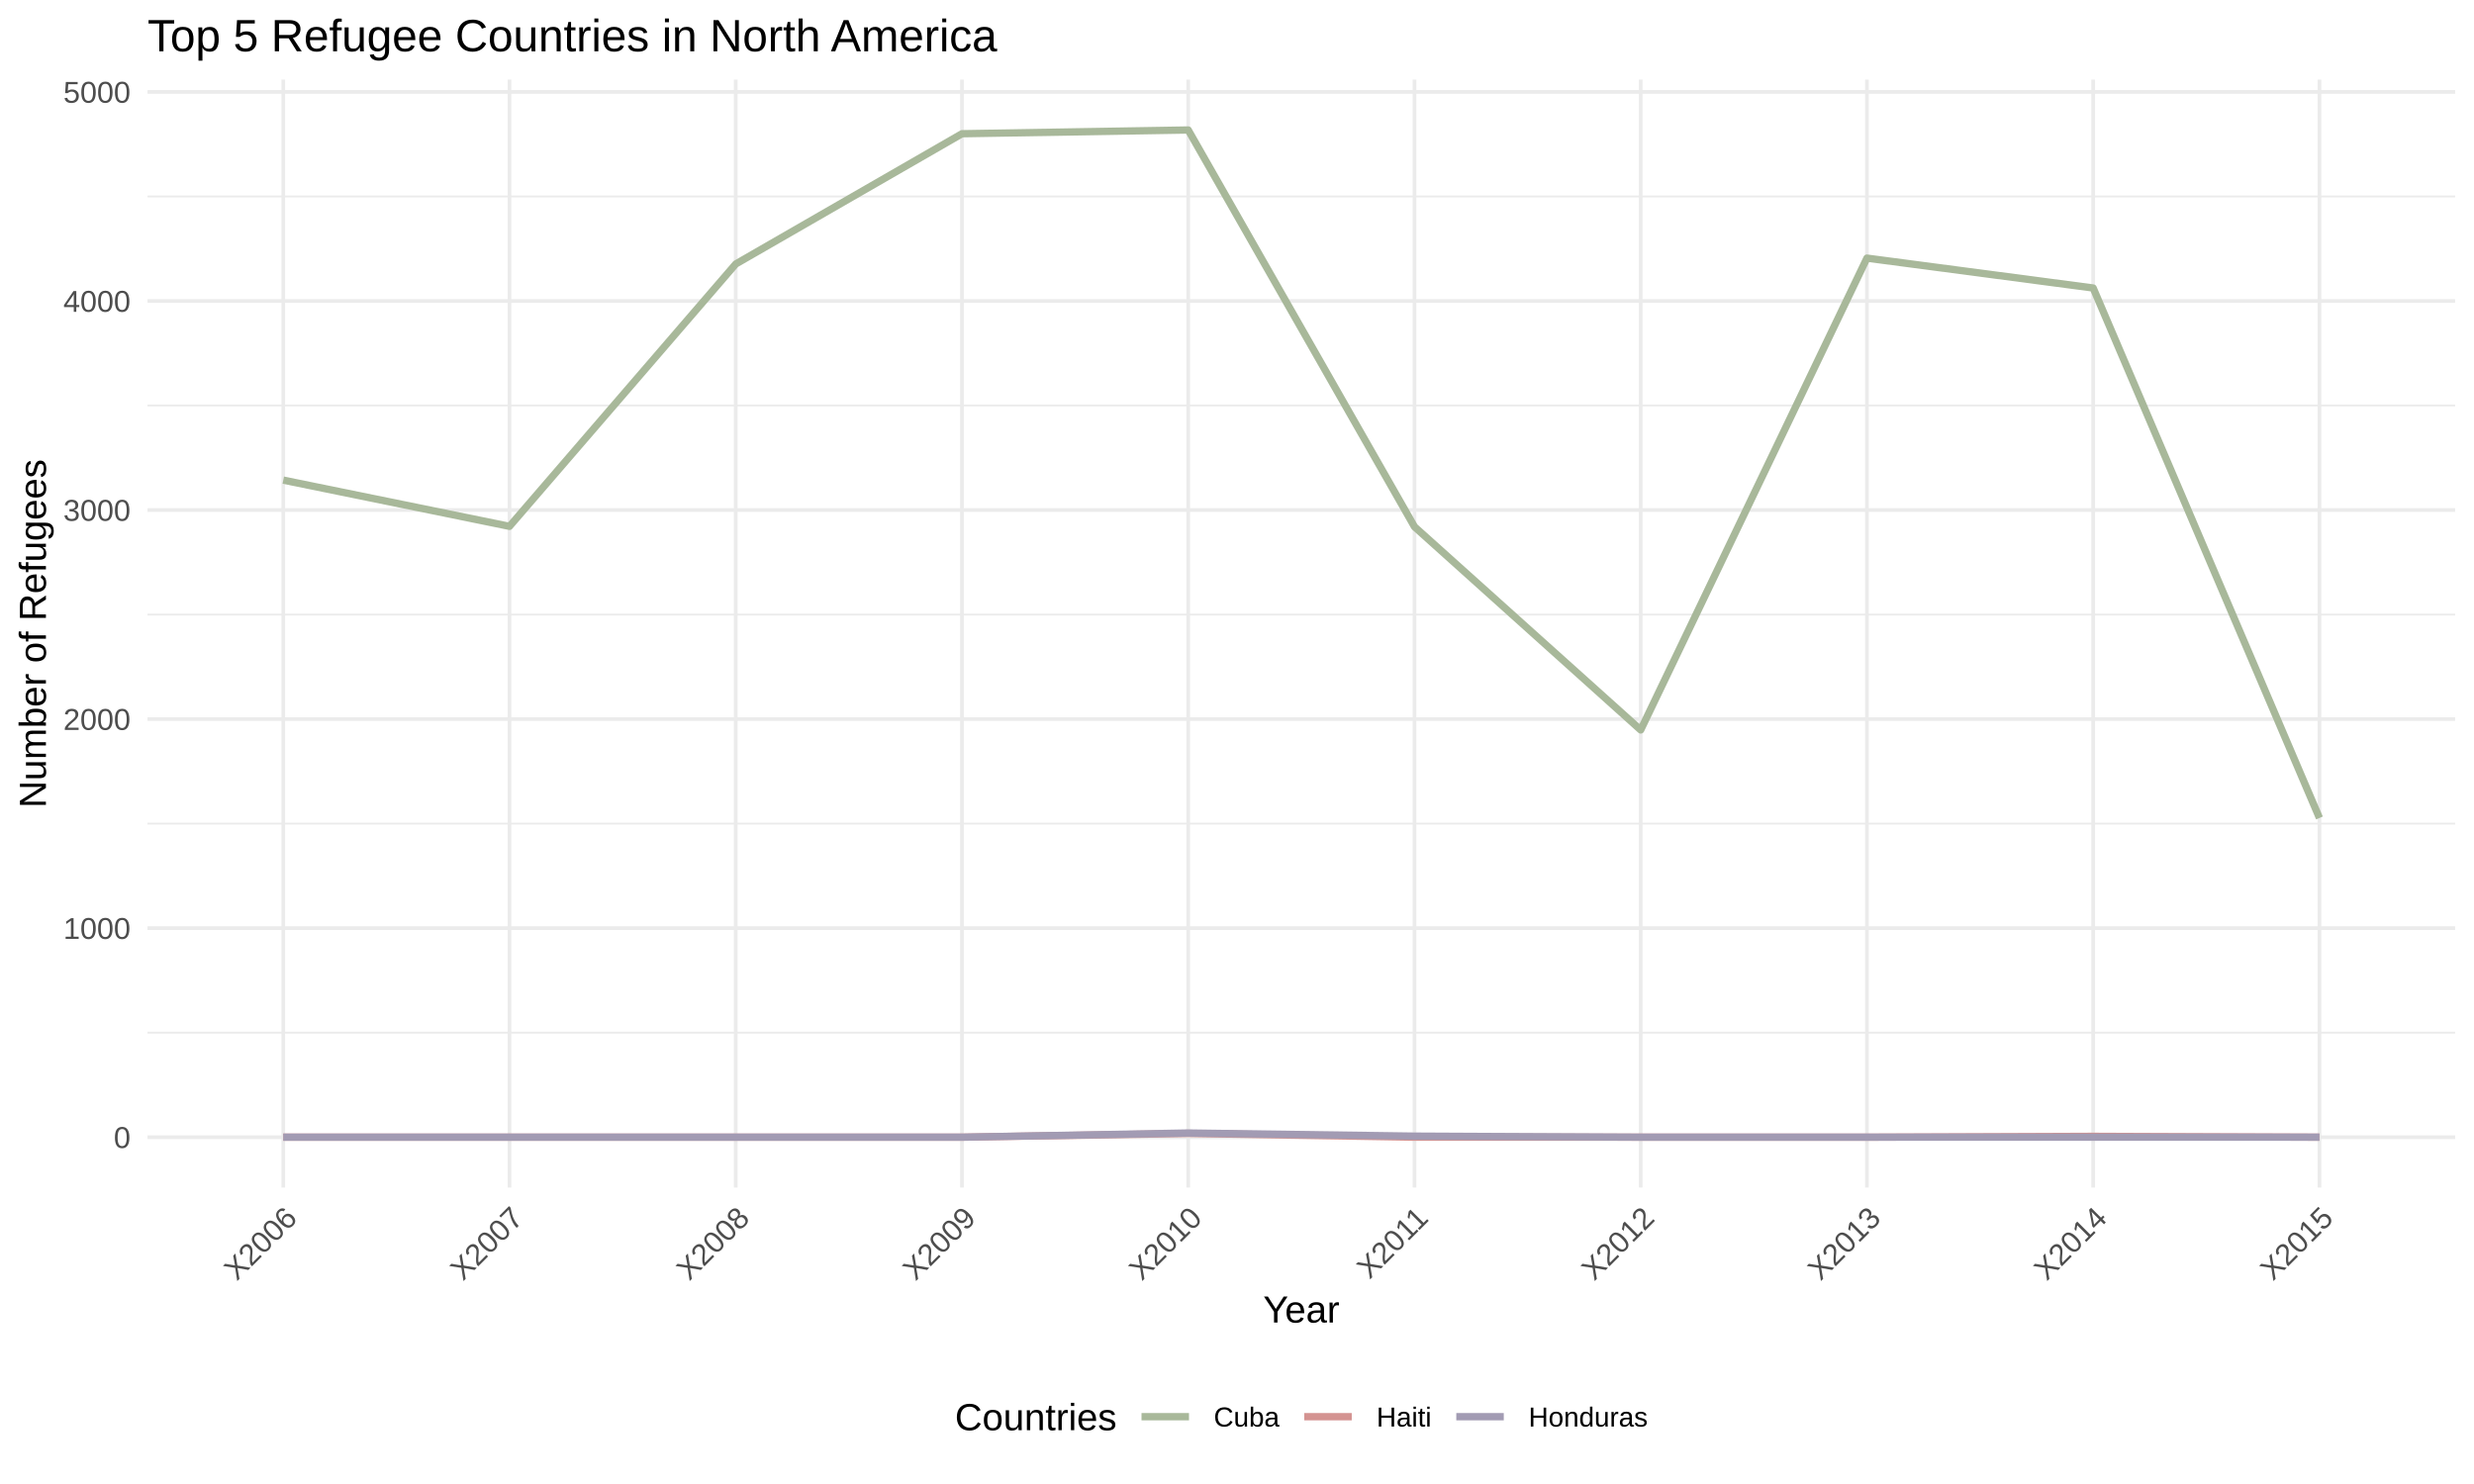
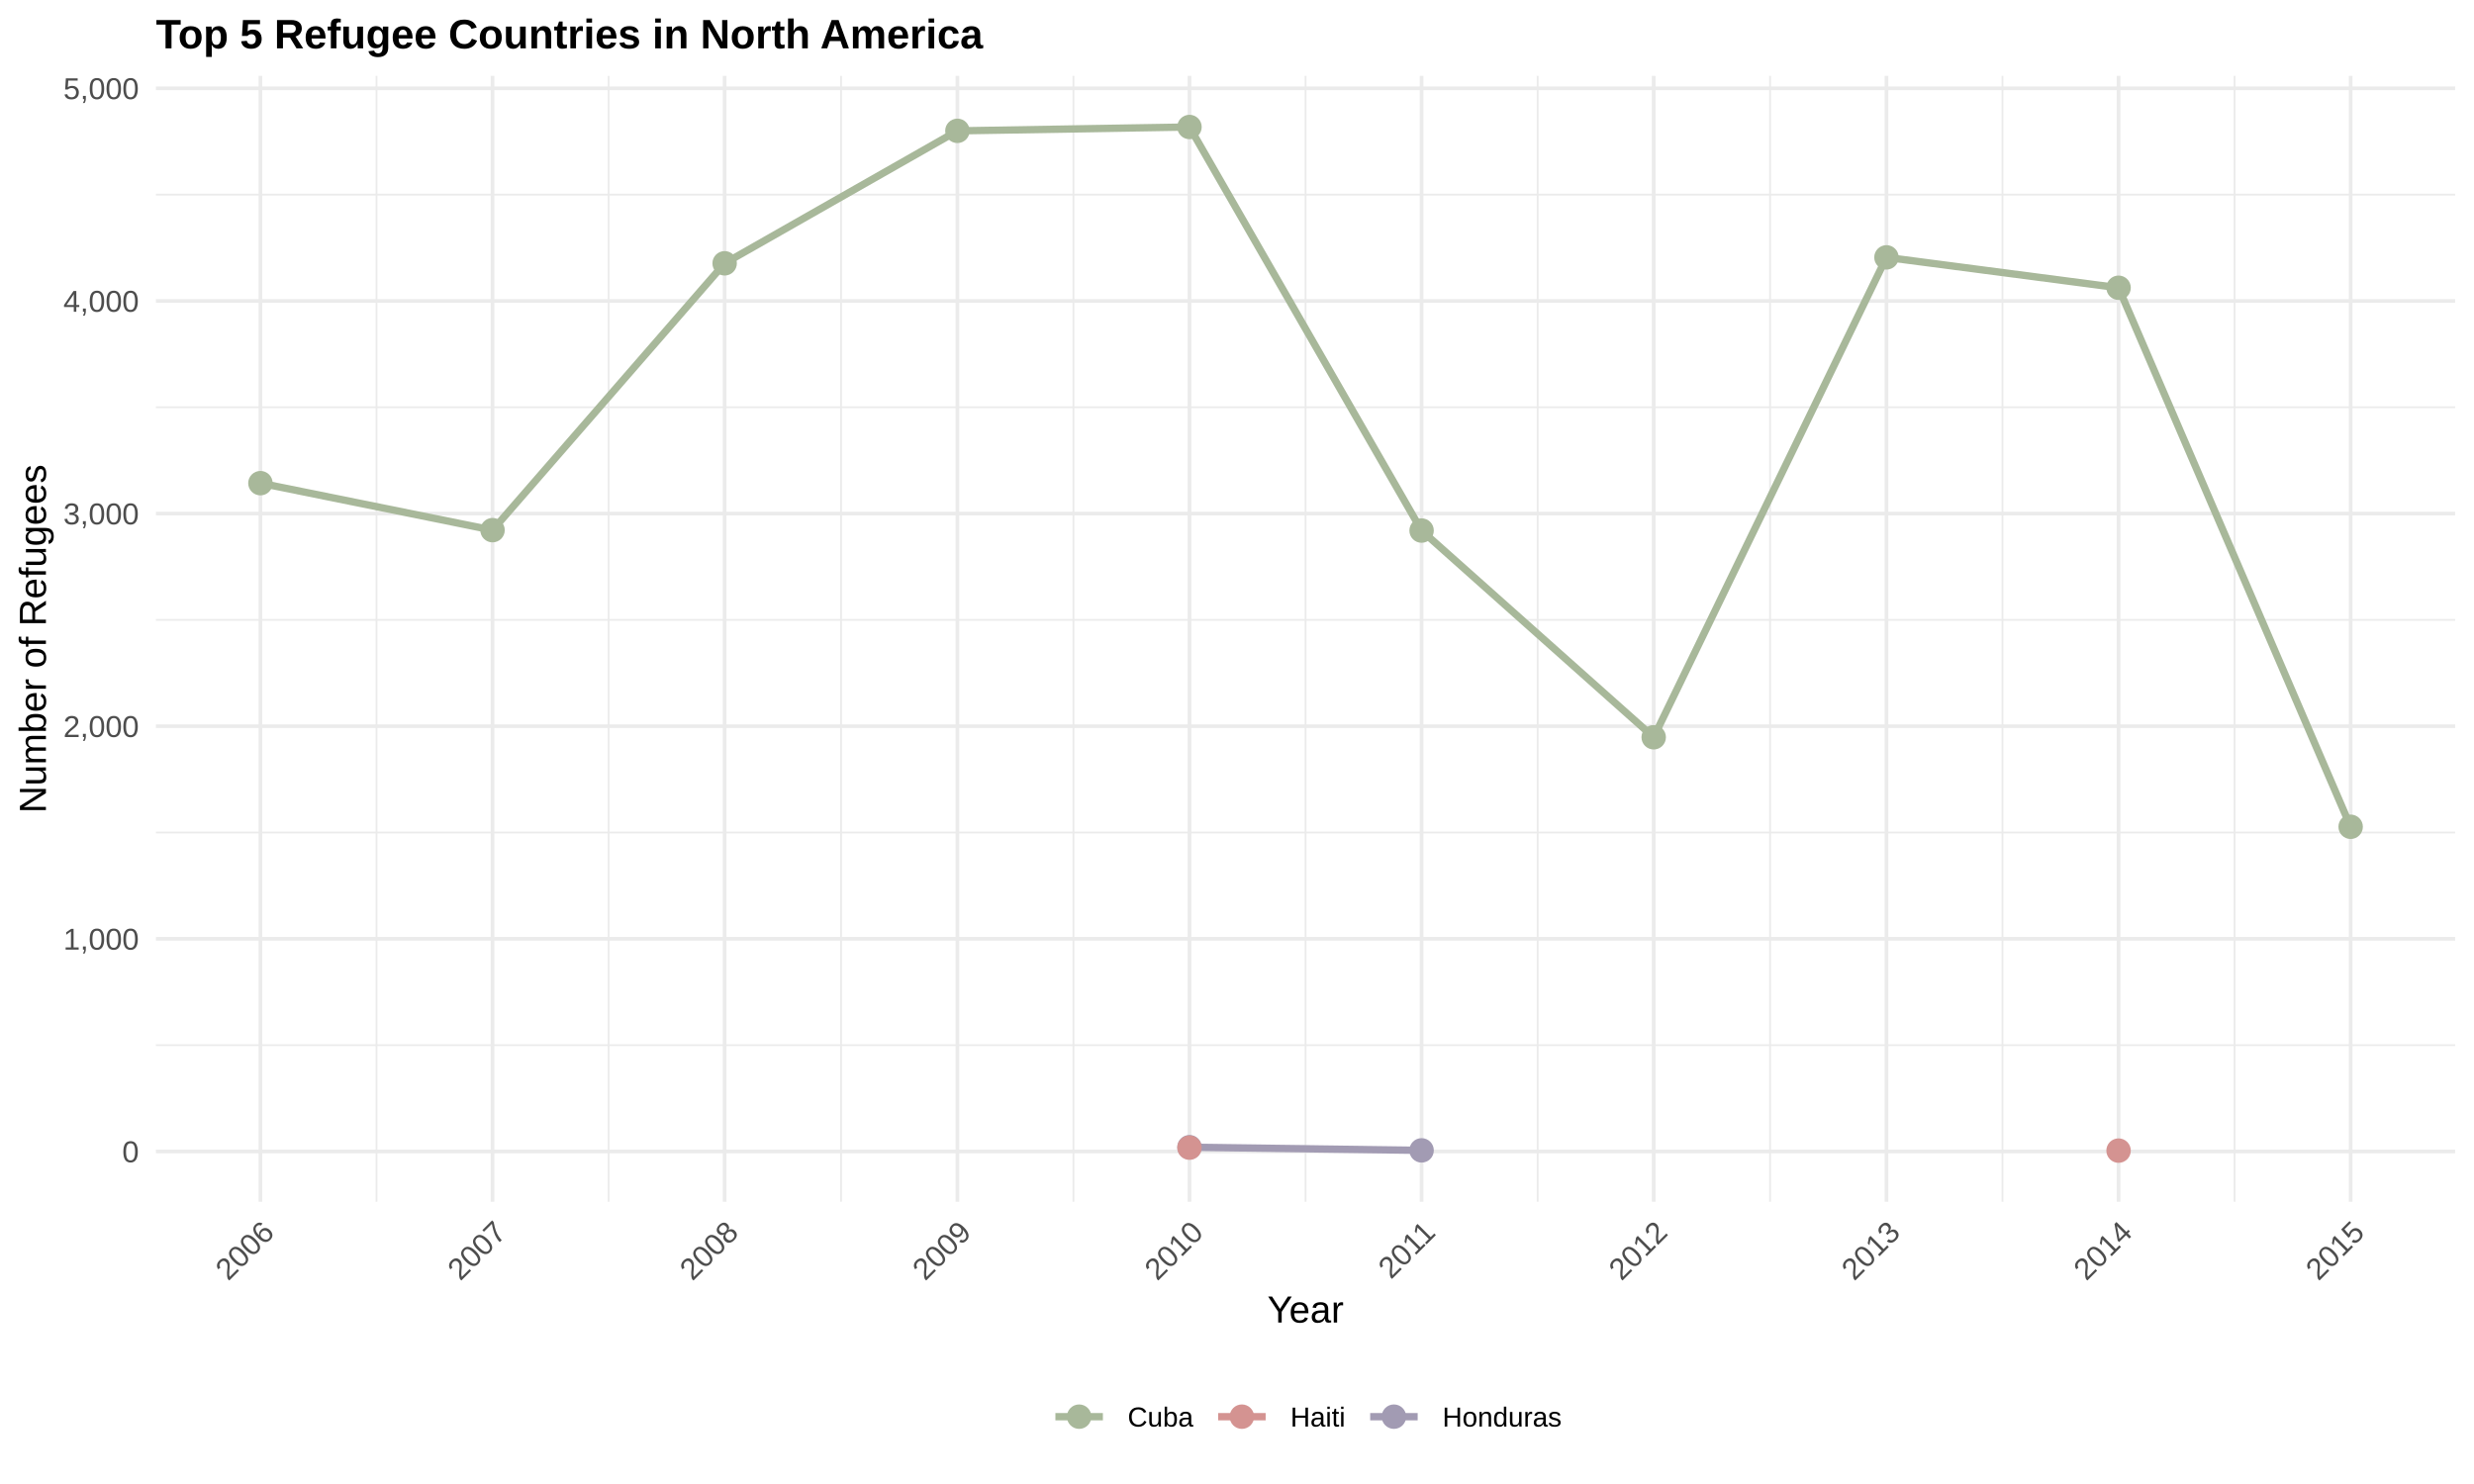
<svg xmlns="http://www.w3.org/2000/svg" class="svglite" width="720.00pt" height="432.00pt" viewBox="0 0 720.00 432.00">
  <defs>
    <style type="text/css">
    .svglite line, .svglite polyline, .svglite polygon, .svglite path, .svglite rect, .svglite circle {
      fill: none;
      stroke: #000000;
      stroke-linecap: round;
      stroke-linejoin: round;
      stroke-miterlimit: 10.00;
    }
    .svglite text {
      white-space: pre;
    }
  </style>
  </defs>
  <rect width="100%" height="100%" style="stroke: none; fill: none;" />
  <defs>
    <clipPath id="cpMC4wMHw3MjAuMDB8MC4wMHw0MzIuMDA=">
      <rect x="0.00" y="0.00" width="720.00" height="432.00" />
    </clipPath>
  </defs>
  <g clip-path="url(#cpMC4wMHw3MjAuMDB8MC4wMHw0MzIuMDA=)">
</g>
  <defs>
-     <clipPath id="cpNDIuOTN8NzE0LjUyfDIzLjE4fDM0NS43MA==">
-       <rect x="42.93" y="23.18" width="671.59" height="322.52" />
+     <clipPath id="cpNDUuMzh8NzE0LjUyfDIyLjA4fDM0OS44NQ==">
+       <rect x="45.38" y="22.08" width="669.14" height="327.77" />
    </clipPath>
  </defs>
-   <g clip-path="url(#cpNDIuOTN8NzE0LjUyfDIzLjE4fDM0NS43MA==)">
-     <polyline points="42.93,300.61 714.52,300.61 " style="stroke-width: 0.53; stroke: #EBEBEB; stroke-linecap: butt;" />
-     <polyline points="42.93,239.75 714.52,239.75 " style="stroke-width: 0.53; stroke: #EBEBEB; stroke-linecap: butt;" />
-     <polyline points="42.93,178.90 714.52,178.90 " style="stroke-width: 0.53; stroke: #EBEBEB; stroke-linecap: butt;" />
-     <polyline points="42.93,118.04 714.52,118.04 " style="stroke-width: 0.53; stroke: #EBEBEB; stroke-linecap: butt;" />
-     <polyline points="42.93,57.19 714.52,57.19 " style="stroke-width: 0.53; stroke: #EBEBEB; stroke-linecap: butt;" />
-     <polyline points="42.93,331.04 714.52,331.04 " style="stroke-width: 1.07; stroke: #EBEBEB; stroke-linecap: butt;" />
-     <polyline points="42.93,270.18 714.52,270.18 " style="stroke-width: 1.07; stroke: #EBEBEB; stroke-linecap: butt;" />
-     <polyline points="42.93,209.33 714.52,209.33 " style="stroke-width: 1.07; stroke: #EBEBEB; stroke-linecap: butt;" />
-     <polyline points="42.93,148.47 714.52,148.47 " style="stroke-width: 1.07; stroke: #EBEBEB; stroke-linecap: butt;" />
-     <polyline points="42.93,87.62 714.52,87.62 " style="stroke-width: 1.07; stroke: #EBEBEB; stroke-linecap: butt;" />
-     <polyline points="42.93,26.76 714.52,26.76 " style="stroke-width: 1.07; stroke: #EBEBEB; stroke-linecap: butt;" />
-     <polyline points="82.44,345.70 82.44,23.18 " style="stroke-width: 1.07; stroke: #EBEBEB; stroke-linecap: butt;" />
-     <polyline points="148.28,345.70 148.28,23.18 " style="stroke-width: 1.07; stroke: #EBEBEB; stroke-linecap: butt;" />
-     <polyline points="214.12,345.70 214.12,23.18 " style="stroke-width: 1.07; stroke: #EBEBEB; stroke-linecap: butt;" />
-     <polyline points="279.96,345.70 279.96,23.18 " style="stroke-width: 1.07; stroke: #EBEBEB; stroke-linecap: butt;" />
-     <polyline points="345.80,345.70 345.80,23.18 " style="stroke-width: 1.07; stroke: #EBEBEB; stroke-linecap: butt;" />
-     <polyline points="411.65,345.70 411.65,23.18 " style="stroke-width: 1.07; stroke: #EBEBEB; stroke-linecap: butt;" />
-     <polyline points="477.49,345.70 477.49,23.18 " style="stroke-width: 1.07; stroke: #EBEBEB; stroke-linecap: butt;" />
-     <polyline points="543.33,345.70 543.33,23.18 " style="stroke-width: 1.07; stroke: #EBEBEB; stroke-linecap: butt;" />
-     <polyline points="609.17,345.70 609.17,23.18 " style="stroke-width: 1.07; stroke: #EBEBEB; stroke-linecap: butt;" />
-     <polyline points="675.02,345.70 675.02,23.18 " style="stroke-width: 1.07; stroke: #EBEBEB; stroke-linecap: butt;" />
-     <polyline points="82.44,139.77 148.28,153.22 214.12,76.85 279.96,38.93 345.80,37.84 411.65,153.34 477.49,212.49 543.33,75.14 609.17,83.84 675.02,238.11 " style="stroke-width: 2.13; stroke: #A8B89A; stroke-linecap: butt;" />
-     <polyline points="82.44,331.04 148.28,331.04 214.12,331.04 279.96,331.04 345.80,329.94 411.65,331.04 477.49,331.04 543.33,331.04 609.17,330.79 675.02,331.04 " style="stroke-width: 2.13; stroke: #D49391; stroke-linecap: butt;" />
-     <polyline points="82.44,331.04 148.28,331.04 214.12,331.04 279.96,331.04 345.80,329.82 411.65,330.73 477.49,331.04 543.33,331.04 609.17,331.04 675.02,331.04 " style="stroke-width: 2.13; stroke: #A29BB3; stroke-linecap: butt;" />
+   <g clip-path="url(#cpNDUuMzh8NzE0LjUyfDIyLjA4fDM0OS44NQ==)">
+     <polyline points="45.38,304.25 714.52,304.25 " style="stroke-width: 0.53; stroke: #EBEBEB; stroke-linecap: butt;" />
+     <polyline points="45.38,242.35 714.52,242.35 " style="stroke-width: 0.53; stroke: #EBEBEB; stroke-linecap: butt;" />
+     <polyline points="45.38,180.45 714.52,180.45 " style="stroke-width: 0.53; stroke: #EBEBEB; stroke-linecap: butt;" />
+     <polyline points="45.38,118.55 714.52,118.55 " style="stroke-width: 0.53; stroke: #EBEBEB; stroke-linecap: butt;" />
+     <polyline points="45.38,56.66 714.52,56.66 " style="stroke-width: 0.53; stroke: #EBEBEB; stroke-linecap: butt;" />
+     <polyline points="109.57,349.85 109.57,22.08 " style="stroke-width: 0.53; stroke: #EBEBEB; stroke-linecap: butt;" />
+     <polyline points="177.12,349.85 177.12,22.08 " style="stroke-width: 0.53; stroke: #EBEBEB; stroke-linecap: butt;" />
+     <polyline points="244.76,349.85 244.76,22.08 " style="stroke-width: 0.53; stroke: #EBEBEB; stroke-linecap: butt;" />
+     <polyline points="312.40,349.85 312.40,22.08 " style="stroke-width: 0.53; stroke: #EBEBEB; stroke-linecap: butt;" />
+     <polyline points="379.95,349.85 379.95,22.08 " style="stroke-width: 0.53; stroke: #EBEBEB; stroke-linecap: butt;" />
+     <polyline points="447.50,349.85 447.50,22.08 " style="stroke-width: 0.53; stroke: #EBEBEB; stroke-linecap: butt;" />
+     <polyline points="515.14,349.85 515.14,22.08 " style="stroke-width: 0.53; stroke: #EBEBEB; stroke-linecap: butt;" />
+     <polyline points="582.78,349.85 582.78,22.08 " style="stroke-width: 0.53; stroke: #EBEBEB; stroke-linecap: butt;" />
+     <polyline points="650.33,349.85 650.33,22.08 " style="stroke-width: 0.53; stroke: #EBEBEB; stroke-linecap: butt;" />
+     <polyline points="45.38,335.19 714.52,335.19 " style="stroke-width: 1.07; stroke: #EBEBEB; stroke-linecap: butt;" />
+     <polyline points="45.38,273.30 714.52,273.30 " style="stroke-width: 1.07; stroke: #EBEBEB; stroke-linecap: butt;" />
+     <polyline points="45.38,211.40 714.52,211.40 " style="stroke-width: 1.07; stroke: #EBEBEB; stroke-linecap: butt;" />
+     <polyline points="45.38,149.50 714.52,149.50 " style="stroke-width: 1.07; stroke: #EBEBEB; stroke-linecap: butt;" />
+     <polyline points="45.38,87.61 714.52,87.61 " style="stroke-width: 1.07; stroke: #EBEBEB; stroke-linecap: butt;" />
+     <polyline points="45.38,25.71 714.52,25.71 " style="stroke-width: 1.07; stroke: #EBEBEB; stroke-linecap: butt;" />
+     <polyline points="75.79,349.85 75.79,22.08 " style="stroke-width: 1.07; stroke: #EBEBEB; stroke-linecap: butt;" />
+     <polyline points="143.34,349.85 143.34,22.08 " style="stroke-width: 1.07; stroke: #EBEBEB; stroke-linecap: butt;" />
+     <polyline points="210.89,349.85 210.89,22.08 " style="stroke-width: 1.07; stroke: #EBEBEB; stroke-linecap: butt;" />
+     <polyline points="278.63,349.85 278.63,22.08 " style="stroke-width: 1.07; stroke: #EBEBEB; stroke-linecap: butt;" />
+     <polyline points="346.17,349.85 346.17,22.08 " style="stroke-width: 1.07; stroke: #EBEBEB; stroke-linecap: butt;" />
+     <polyline points="413.72,349.85 413.72,22.08 " style="stroke-width: 1.07; stroke: #EBEBEB; stroke-linecap: butt;" />
+     <polyline points="481.27,349.85 481.27,22.08 " style="stroke-width: 1.07; stroke: #EBEBEB; stroke-linecap: butt;" />
+     <polyline points="549.01,349.85 549.01,22.08 " style="stroke-width: 1.07; stroke: #EBEBEB; stroke-linecap: butt;" />
+     <polyline points="616.56,349.85 616.56,22.08 " style="stroke-width: 1.07; stroke: #EBEBEB; stroke-linecap: butt;" />
+     <polyline points="684.10,349.85 684.10,22.08 " style="stroke-width: 1.07; stroke: #EBEBEB; stroke-linecap: butt;" />
+     <polyline points="75.79,140.65 143.34,154.33 210.89,76.65 278.63,38.09 346.17,36.97 413.72,154.45 481.27,214.62 549.01,74.92 616.56,83.77 684.10,240.68 " style="stroke-width: 2.13; stroke: #A8B89A; stroke-linecap: butt;" />
+     <polyline points="346.17,333.96 413.72,334.88 " style="stroke-width: 2.13; stroke: #A29BB3; stroke-linecap: butt;" />
+     <circle cx="75.79" cy="140.65" r="3.56" style="stroke-width: 0.71; stroke: none; fill: #A8B89A;" />
+     <circle cx="143.34" cy="154.33" r="3.56" style="stroke-width: 0.71; stroke: none; fill: #A8B89A;" />
+     <circle cx="210.89" cy="76.65" r="3.56" style="stroke-width: 0.71; stroke: none; fill: #A8B89A;" />
+     <circle cx="278.63" cy="38.09" r="3.56" style="stroke-width: 0.71; stroke: none; fill: #A8B89A;" />
+     <circle cx="346.17" cy="36.97" r="3.56" style="stroke-width: 0.71; stroke: none; fill: #A8B89A;" />
+     <circle cx="413.72" cy="154.45" r="3.56" style="stroke-width: 0.71; stroke: none; fill: #A8B89A;" />
+     <circle cx="481.27" cy="214.62" r="3.56" style="stroke-width: 0.71; stroke: none; fill: #A8B89A;" />
+     <circle cx="549.01" cy="74.92" r="3.56" style="stroke-width: 0.71; stroke: none; fill: #A8B89A;" />
+     <circle cx="616.56" cy="83.77" r="3.56" style="stroke-width: 0.71; stroke: none; fill: #A8B89A;" />
+     <circle cx="684.10" cy="240.68" r="3.56" style="stroke-width: 0.71; stroke: none; fill: #A8B89A;" />
+     <circle cx="346.17" cy="333.96" r="3.56" style="stroke-width: 0.71; stroke: none; fill: #A29BB3;" />
+     <circle cx="413.72" cy="334.88" r="3.56" style="stroke-width: 0.71; stroke: none; fill: #A29BB3;" />
+     <circle cx="346.17" cy="334.08" r="3.56" style="stroke-width: 0.71; stroke: none; fill: #D49391;" />
+     <circle cx="616.56" cy="334.95" r="3.56" style="stroke-width: 0.71; stroke: none; fill: #D49391;" />
  </g>
  <g clip-path="url(#cpMC4wMHw3MjAuMDB8MC4wMHw0MzIuMDA=)">
-     <text x="38.00" y="334.19" text-anchor="end" style="font-size: 8.80px;fill: #4D4D4D; font-family: &quot;Arial&quot;;" textLength="4.90px" lengthAdjust="spacingAndGlyphs">0</text>
-     <text x="38.00" y="273.33" text-anchor="end" style="font-size: 8.80px;fill: #4D4D4D; font-family: &quot;Arial&quot;;" textLength="19.58px" lengthAdjust="spacingAndGlyphs">1000</text>
-     <text x="38.00" y="212.48" text-anchor="end" style="font-size: 8.80px;fill: #4D4D4D; font-family: &quot;Arial&quot;;" textLength="19.58px" lengthAdjust="spacingAndGlyphs">2000</text>
-     <text x="38.00" y="151.62" text-anchor="end" style="font-size: 8.80px;fill: #4D4D4D; font-family: &quot;Arial&quot;;" textLength="19.58px" lengthAdjust="spacingAndGlyphs">3000</text>
-     <text x="38.00" y="90.77" text-anchor="end" style="font-size: 8.80px;fill: #4D4D4D; font-family: &quot;Arial&quot;;" textLength="19.58px" lengthAdjust="spacingAndGlyphs">4000</text>
-     <text x="38.00" y="29.91" text-anchor="end" style="font-size: 8.80px;fill: #4D4D4D; font-family: &quot;Arial&quot;;" textLength="19.58px" lengthAdjust="spacingAndGlyphs">5000</text>
-     <text transform="translate(86.89,355.08) rotate(-45)" text-anchor="end" style="font-size: 8.80px;fill: #4D4D4D; font-family: &quot;Arial&quot;;" textLength="25.45px" lengthAdjust="spacingAndGlyphs">X2006</text>
-     <text transform="translate(152.73,355.08) rotate(-45)" text-anchor="end" style="font-size: 8.80px;fill: #4D4D4D; font-family: &quot;Arial&quot;;" textLength="25.45px" lengthAdjust="spacingAndGlyphs">X2007</text>
-     <text transform="translate(218.57,355.08) rotate(-45)" text-anchor="end" style="font-size: 8.80px;fill: #4D4D4D; font-family: &quot;Arial&quot;;" textLength="25.45px" lengthAdjust="spacingAndGlyphs">X2008</text>
-     <text transform="translate(284.42,355.08) rotate(-45)" text-anchor="end" style="font-size: 8.80px;fill: #4D4D4D; font-family: &quot;Arial&quot;;" textLength="25.45px" lengthAdjust="spacingAndGlyphs">X2009</text>
-     <text transform="translate(350.26,355.08) rotate(-45)" text-anchor="end" style="font-size: 8.80px;fill: #4D4D4D; font-family: &quot;Arial&quot;;" textLength="25.45px" lengthAdjust="spacingAndGlyphs">X2010</text>
-     <text transform="translate(416.10,355.08) rotate(-45)" text-anchor="end" style="font-size: 8.80px;fill: #4D4D4D; font-family: &quot;Arial&quot;;" textLength="24.80px" lengthAdjust="spacingAndGlyphs">X2011</text>
-     <text transform="translate(481.94,355.08) rotate(-45)" text-anchor="end" style="font-size: 8.80px;fill: #4D4D4D; font-family: &quot;Arial&quot;;" textLength="25.45px" lengthAdjust="spacingAndGlyphs">X2012</text>
-     <text transform="translate(547.79,355.08) rotate(-45)" text-anchor="end" style="font-size: 8.80px;fill: #4D4D4D; font-family: &quot;Arial&quot;;" textLength="25.45px" lengthAdjust="spacingAndGlyphs">X2013</text>
-     <text transform="translate(613.63,355.08) rotate(-45)" text-anchor="end" style="font-size: 8.80px;fill: #4D4D4D; font-family: &quot;Arial&quot;;" textLength="25.45px" lengthAdjust="spacingAndGlyphs">X2014</text>
-     <text transform="translate(679.47,355.08) rotate(-45)" text-anchor="end" style="font-size: 8.80px;fill: #4D4D4D; font-family: &quot;Arial&quot;;" textLength="25.45px" lengthAdjust="spacingAndGlyphs">X2015</text>
-     <text x="378.73" y="385.00" text-anchor="middle" style="font-size: 11.00px; font-family: &quot;Arial&quot;;" textLength="22.23px" lengthAdjust="spacingAndGlyphs">Year</text>
-     <text transform="translate(13.36,184.44) rotate(-90)" text-anchor="middle" style="font-size: 11.00px; font-family: &quot;Arial&quot;;" textLength="101.53px" lengthAdjust="spacingAndGlyphs">Number of Refugees</text>
-     <text x="277.91" y="416.34" style="font-size: 11.00px; font-family: &quot;Arial&quot;;" textLength="47.09px" lengthAdjust="spacingAndGlyphs">Countries</text>
-     <line x1="332.21" y1="412.40" x2="346.03" y2="412.40" style="stroke-width: 2.13; stroke: #A8B89A; stroke-linecap: butt;" />
-     <line x1="379.57" y1="412.40" x2="393.40" y2="412.40" style="stroke-width: 2.13; stroke: #D49391; stroke-linecap: butt;" />
-     <line x1="423.82" y1="412.40" x2="437.64" y2="412.40" style="stroke-width: 2.13; stroke: #A29BB3; stroke-linecap: butt;" />
-     <text x="353.24" y="415.27" style="font-size: 8.00px; font-family: &quot;Arial&quot;;" textLength="19.12px" lengthAdjust="spacingAndGlyphs">Cuba</text>
-     <text x="400.60" y="415.27" style="font-size: 8.00px; font-family: &quot;Arial&quot;;" textLength="16.01px" lengthAdjust="spacingAndGlyphs">Haiti</text>
-     <text x="444.85" y="415.27" style="font-size: 8.00px; font-family: &quot;Arial&quot;;" textLength="34.69px" lengthAdjust="spacingAndGlyphs">Honduras</text>
-     <text x="42.93" y="14.93" style="font-size: 13.20px; font-family: &quot;Arial&quot;;" textLength="247.10px" lengthAdjust="spacingAndGlyphs">Top 5 Refugee Countries in North America</text>
+     <text x="40.45" y="338.34" text-anchor="end" style="font-size: 8.80px;fill: #4D4D4D; font-family: &quot;Arial&quot;;" textLength="4.90px" lengthAdjust="spacingAndGlyphs">0</text>
+     <text x="40.45" y="276.45" text-anchor="end" style="font-size: 8.80px;fill: #4D4D4D; font-family: &quot;Arial&quot;;" textLength="22.03px" lengthAdjust="spacingAndGlyphs">1,000</text>
+     <text x="40.45" y="214.55" text-anchor="end" style="font-size: 8.80px;fill: #4D4D4D; font-family: &quot;Arial&quot;;" textLength="22.03px" lengthAdjust="spacingAndGlyphs">2,000</text>
+     <text x="40.45" y="152.65" text-anchor="end" style="font-size: 8.80px;fill: #4D4D4D; font-family: &quot;Arial&quot;;" textLength="22.03px" lengthAdjust="spacingAndGlyphs">3,000</text>
+     <text x="40.45" y="90.76" text-anchor="end" style="font-size: 8.80px;fill: #4D4D4D; font-family: &quot;Arial&quot;;" textLength="22.03px" lengthAdjust="spacingAndGlyphs">4,000</text>
+     <text x="40.45" y="28.86" text-anchor="end" style="font-size: 8.80px;fill: #4D4D4D; font-family: &quot;Arial&quot;;" textLength="22.03px" lengthAdjust="spacingAndGlyphs">5,000</text>
+     <text transform="translate(80.25,359.23) rotate(-45)" text-anchor="end" style="font-size: 8.80px;fill: #4D4D4D; font-family: &quot;Arial&quot;;" textLength="19.58px" lengthAdjust="spacingAndGlyphs">2006</text>
+     <text transform="translate(147.80,359.23) rotate(-45)" text-anchor="end" style="font-size: 8.80px;fill: #4D4D4D; font-family: &quot;Arial&quot;;" textLength="19.58px" lengthAdjust="spacingAndGlyphs">2007</text>
+     <text transform="translate(215.35,359.23) rotate(-45)" text-anchor="end" style="font-size: 8.80px;fill: #4D4D4D; font-family: &quot;Arial&quot;;" textLength="19.58px" lengthAdjust="spacingAndGlyphs">2008</text>
+     <text transform="translate(283.08,359.23) rotate(-45)" text-anchor="end" style="font-size: 8.80px;fill: #4D4D4D; font-family: &quot;Arial&quot;;" textLength="19.58px" lengthAdjust="spacingAndGlyphs">2009</text>
+     <text transform="translate(350.63,359.23) rotate(-45)" text-anchor="end" style="font-size: 8.80px;fill: #4D4D4D; font-family: &quot;Arial&quot;;" textLength="19.58px" lengthAdjust="spacingAndGlyphs">2010</text>
+     <text transform="translate(418.18,359.23) rotate(-45)" text-anchor="end" style="font-size: 8.80px;fill: #4D4D4D; font-family: &quot;Arial&quot;;" textLength="18.93px" lengthAdjust="spacingAndGlyphs">2011</text>
+     <text transform="translate(485.73,359.23) rotate(-45)" text-anchor="end" style="font-size: 8.80px;fill: #4D4D4D; font-family: &quot;Arial&quot;;" textLength="19.58px" lengthAdjust="spacingAndGlyphs">2012</text>
+     <text transform="translate(553.46,359.23) rotate(-45)" text-anchor="end" style="font-size: 8.80px;fill: #4D4D4D; font-family: &quot;Arial&quot;;" textLength="19.58px" lengthAdjust="spacingAndGlyphs">2013</text>
+     <text transform="translate(621.01,359.23) rotate(-45)" text-anchor="end" style="font-size: 8.80px;fill: #4D4D4D; font-family: &quot;Arial&quot;;" textLength="19.58px" lengthAdjust="spacingAndGlyphs">2014</text>
+     <text transform="translate(688.56,359.23) rotate(-45)" text-anchor="end" style="font-size: 8.80px;fill: #4D4D4D; font-family: &quot;Arial&quot;;" textLength="19.58px" lengthAdjust="spacingAndGlyphs">2015</text>
+     <text x="379.95" y="385.00" text-anchor="middle" style="font-size: 11.00px; font-family: &quot;Arial&quot;;" textLength="22.23px" lengthAdjust="spacingAndGlyphs">Year</text>
+     <text transform="translate(13.36,185.96) rotate(-90)" text-anchor="middle" style="font-size: 11.00px; font-family: &quot;Arial&quot;;" textLength="101.53px" lengthAdjust="spacingAndGlyphs">Number of Refugees</text>
+     <line x1="307.15" y1="412.40" x2="320.97" y2="412.40" style="stroke-width: 2.13; stroke: #A8B89A; stroke-linecap: butt;" />
+     <circle cx="314.06" cy="412.40" r="3.56" style="stroke-width: 0.71; stroke: none; fill: #A8B89A;" />
+     <line x1="354.51" y1="412.40" x2="368.34" y2="412.40" style="stroke-width: 2.13; stroke: #D49391; stroke-linecap: butt;" />
+     <circle cx="361.42" cy="412.40" r="3.56" style="stroke-width: 0.71; stroke: none; fill: #D49391;" />
+     <line x1="398.76" y1="412.40" x2="412.58" y2="412.40" style="stroke-width: 2.13; stroke: #A29BB3; stroke-linecap: butt;" />
+     <circle cx="405.67" cy="412.40" r="3.56" style="stroke-width: 0.71; stroke: none; fill: #A29BB3;" />
+     <text x="328.18" y="415.27" style="font-size: 8.00px; font-family: &quot;Arial&quot;;" textLength="19.12px" lengthAdjust="spacingAndGlyphs">Cuba</text>
+     <text x="375.54" y="415.27" style="font-size: 8.00px; font-family: &quot;Arial&quot;;" textLength="16.01px" lengthAdjust="spacingAndGlyphs">Haiti</text>
+     <text x="419.79" y="415.27" style="font-size: 8.00px; font-family: &quot;Arial&quot;;" textLength="34.69px" lengthAdjust="spacingAndGlyphs">Honduras</text>
+     <text x="45.38" y="14.08" style="font-size: 12.00px; font-weight: bold; font-family: &quot;Arial&quot;;" textLength="240.71px" lengthAdjust="spacingAndGlyphs">Top 5 Refugee Countries in North America</text>
  </g>
</svg>
